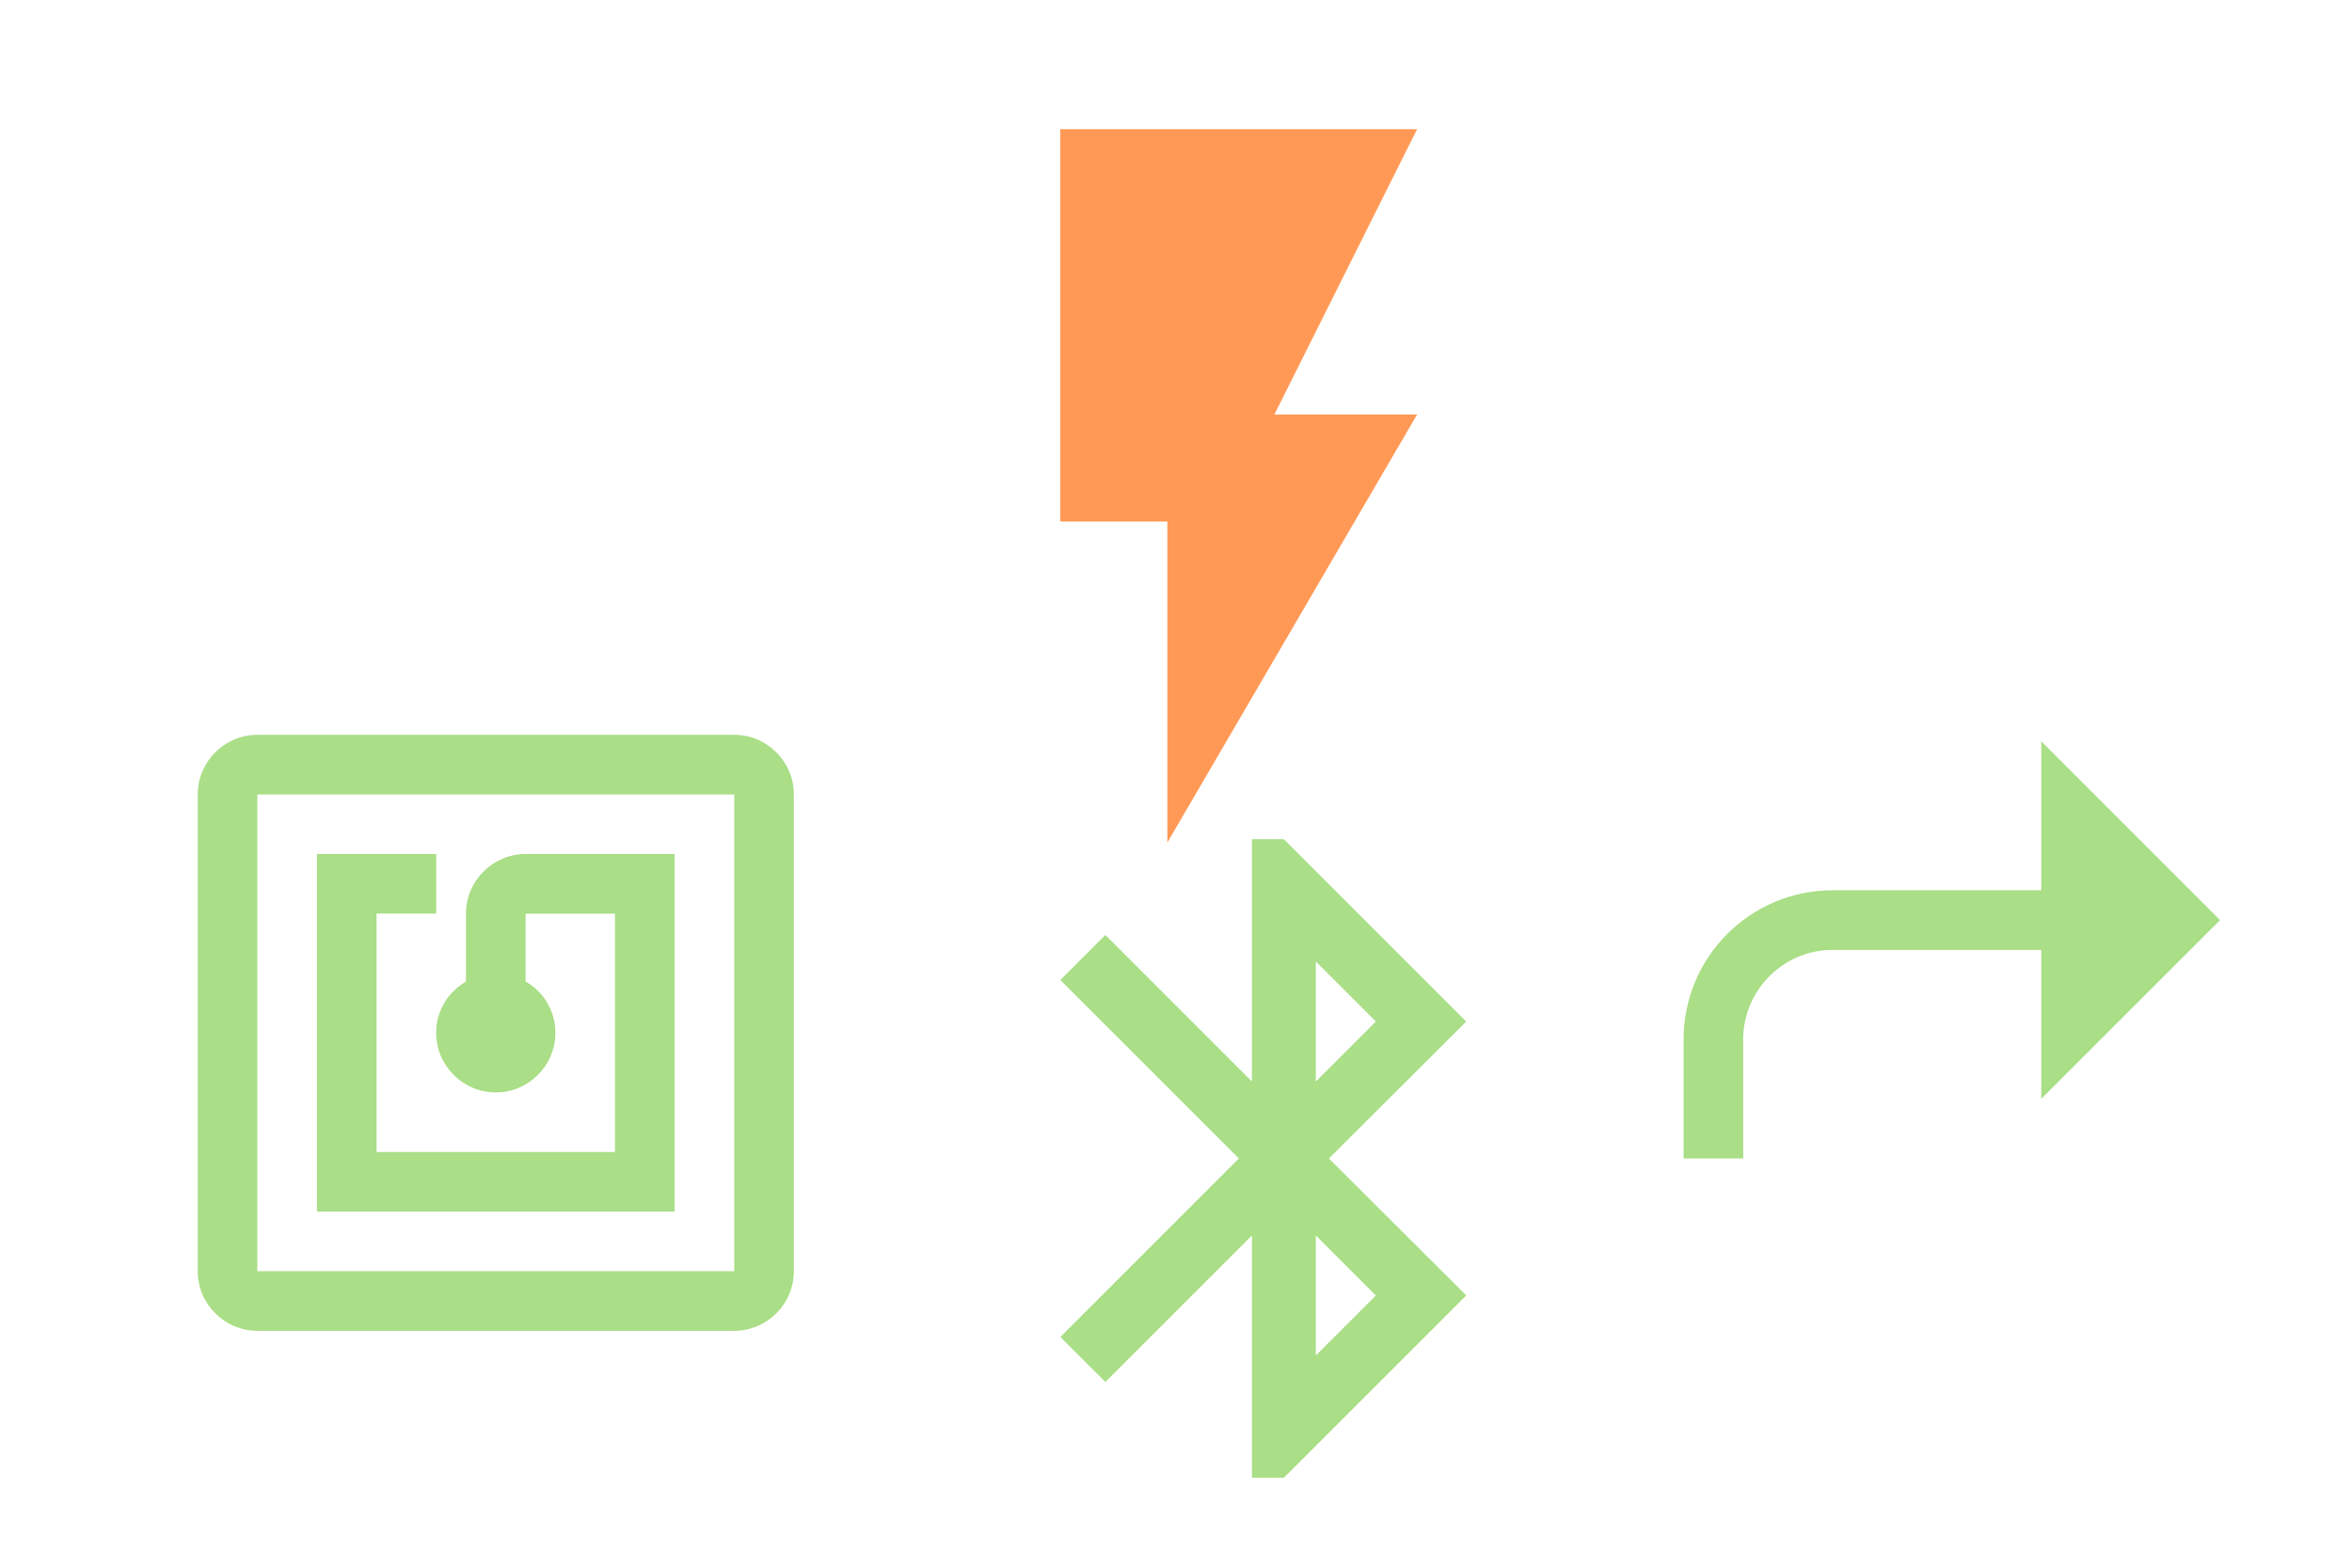
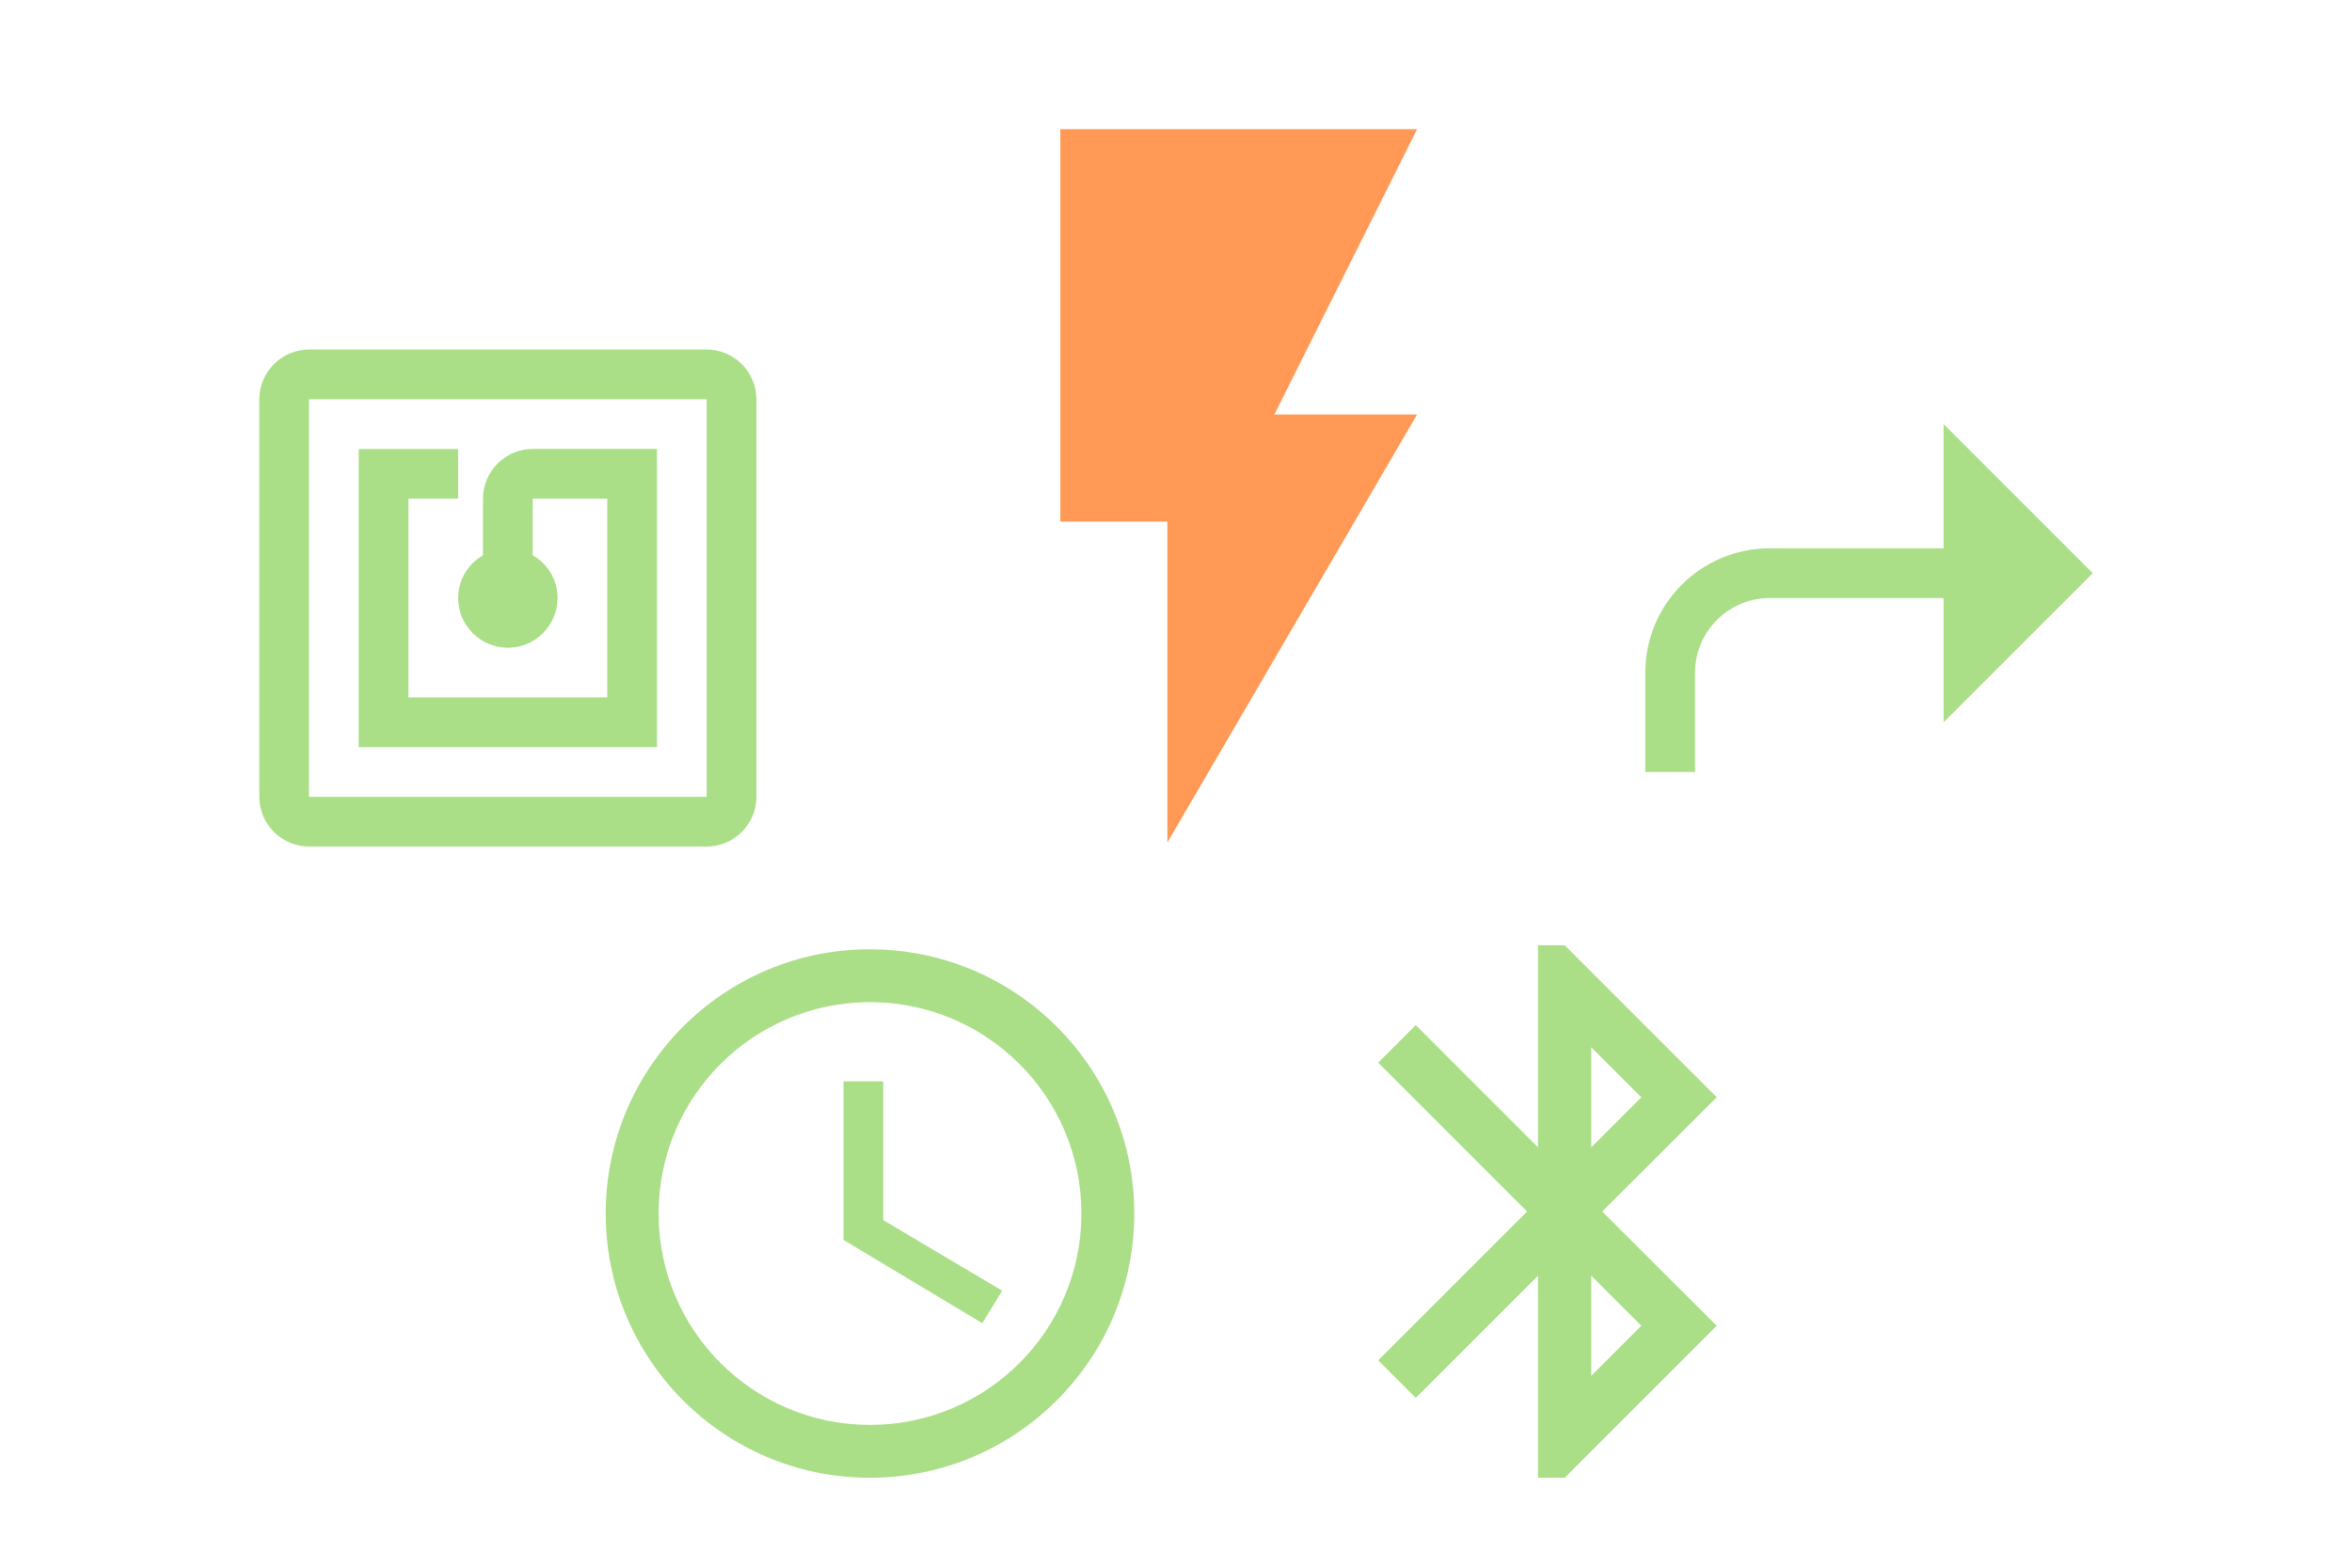
<svg xmlns="http://www.w3.org/2000/svg" width="450" height="300" viewBox="0 0 119.062 79.375" version="1.1" id="svg1" xml:space="preserve">
  <defs id="defs1" />
  <g id="layer1" transform="translate(-87.63749,-41.10222)">
    <path d="M 141.314,47.643 V 67.508 h 5.418 v 16.253 l 12.641,-21.671 h -7.224 l 7.224,-14.447 z" id="path1" style="fill:#ff9955;stroke-width:0.265" />
-     <path d="m 200.022,87.688 -9.053,-9.053 v 7.544 h -10.561 c -4.164,0 -7.544,3.38 -7.544,7.544 v 6.035 h 3.018 v -6.035 c 0,-2.489 2.037,-4.526 4.526,-4.526 h 10.561 v 7.544 z" id="path1-6" style="fill:#aade87;stroke-width:0.265" />
-     <path d="m 124.805,78.308 h -24.14 c -1.66,0 -3.018,1.358 -3.018,3.018 v 24.14 c 0,1.66 1.358,3.018 3.018,3.018 h 24.14 c 1.66,0 3.018,-1.358 3.018,-3.018 V 81.325 c 0,-1.66 -1.358,-3.018 -3.018,-3.018 z m 0,27.158 H 100.665 V 81.325 h 24.14 z m -3.018,-21.123 h -7.544 c -1.66,0 -3.018,1.358 -3.018,3.018 v 3.44 c -0.905,0.528 -1.509,1.479 -1.509,2.595 0,1.66 1.358,3.018 3.018,3.018 1.66,0 3.018,-1.358 3.018,-3.018 0,-1.116 -0.603,-2.082 -1.509,-2.595 v -3.44 h 4.526 V 99.43 H 106.7 V 87.36 h 3.018 v -3.018 h -6.035 v 18.105 h 18.105 z" id="path1-2" style="fill:#aade87;stroke-width:0.265" />
-     <path d="m 161.86,92.824 -9.23,-9.23 h -1.616 v 12.269 l -7.42,-7.42 -2.279,2.279 9.036,9.036 -9.036,9.036 2.279,2.279 7.42,-7.42 v 12.269 h 1.616 l 9.23,-9.23 -6.951,-6.935 z m -7.614,-3.039 3.039,3.039 -3.039,3.039 z m 3.039,16.909 -3.039,3.039 v -6.078 z" id="path1-3" style="font-variation-settings:normal;opacity:1;vector-effect:none;fill:#aade87;fill-opacity:1;stroke-width:0.265;stroke-linecap:butt;stroke-linejoin:miter;stroke-miterlimit:4;stroke-dasharray:none;stroke-dashoffset:0;stroke-opacity:1;-inkscape-stroke:none;stop-color:#000000;stop-opacity:1" />
+     <g id="g1" transform="translate(-5.384549,3.175)">
+       <path d="m 198.959,66.949 -7.549,-7.549 v 6.291 h -8.807 c -3.473,0 -6.291,2.818 -6.291,6.291 v 5.033 h 2.516 v -5.033 c 0,-2.076 1.699,-3.775 3.775,-3.775 h 8.807 v 6.291 z" id="path1-6" style="fill:#aade87;stroke-width:0.265" />
+       <path d="m 128.796,55.626 h -20.131 c -1.384,0 -2.516,1.132 -2.516,2.516 v 20.131 c 0,1.384 1.132,2.516 2.516,2.516 h 20.131 c 1.384,0 2.516,-1.132 2.516,-2.516 V 58.142 c 0,-1.384 -1.132,-2.516 -2.516,-2.516 z m 0,22.648 H 108.664 V 58.142 h 20.131 z M 126.279,60.658 h -6.291 c -1.384,0 -2.516,1.132 -2.516,2.516 v 2.869 c -0.755,0.44 -1.258,1.233 -1.258,2.164 0,1.384 1.132,2.516 2.516,2.516 1.384,0 2.516,-1.132 2.516,-2.516 0,-0.931 -0.503,-1.736 -1.258,-2.164 v -2.869 h 3.775 V 73.24 H 113.697 V 63.175 h 2.516 v -2.516 h -5.033 v 15.099 h 15.099 z" id="path1-2" style="fill:#aade87;stroke-width:0.265" />
+     </g>
+     <path d="m 174.539,96.66 -7.697,-7.697 h -1.348 v 10.232 l -6.188,-6.188 -1.901,1.901 7.536,7.536 -7.536,7.536 1.901,1.901 6.188,-6.188 v 10.232 h 1.348 l 7.697,-7.697 -5.797,-5.783 z m -6.349,-2.534 2.534,2.534 -2.534,2.534 z m 2.534,14.101 -2.534,2.534 v -5.069 z" id="path1-3" style="font-variation-settings:normal;opacity:1;vector-effect:none;fill:#aade87;fill-opacity:1;stroke-width:0.265;stroke-linecap:butt;stroke-linejoin:miter;stroke-miterlimit:4;stroke-dasharray:none;stroke-dashoffset:0;stroke-opacity:1;-inkscape-stroke:none;stop-color:#000000;stop-opacity:1" />
+     <g id="g2" transform="matrix(1.337834,0,0,1.337834,115.6246,86.49133)" style="font-variation-settings:normal;opacity:1;vector-effect:none;fill:#aade87;fill-opacity:1;stroke-width:0.198;stroke-linecap:butt;stroke-linejoin:miter;stroke-miterlimit:4;stroke-dasharray:none;stroke-dashoffset:0;stroke-opacity:1;-inkscape-stroke:none;stop-color:#000000;stop-opacity:1">
+       <path d="M 11.99,2 C 6.47,2 2,6.48 2,12 2,17.52 6.47,22 11.99,22 17.52,22 22,17.52 22,12 22,6.48 17.52,2 11.99,2 Z M 12,20 C 7.58,20 4,16.42 4,12 4,7.58 7.58,4 12,4 c 4.42,0 8,3.58 8,8 0,4.42 -3.58,8 -8,8 z" id="path1-1" style="font-variation-settings:normal;vector-effect:none;fill:#aade87;fill-opacity:1;stroke-width:0.198;stroke-linecap:butt;stroke-linejoin:miter;stroke-miterlimit:4;stroke-dasharray:none;stroke-dashoffset:0;stroke-opacity:1;-inkscape-stroke:none;stop-color:#000000;stop-opacity:1" />
+       <path d="M 12.5,7 H 11 v 6 l 5.25,3.15 0.75,-1.23 -4.5,-2.67 z" id="path2" style="font-variation-settings:normal;vector-effect:none;fill:#aade87;fill-opacity:1;stroke-width:0.198;stroke-linecap:butt;stroke-linejoin:miter;stroke-miterlimit:4;stroke-dasharray:none;stroke-dashoffset:0;stroke-opacity:1;-inkscape-stroke:none;stop-color:#000000;stop-opacity:1" />
+     </g>
  </g>
</svg>
